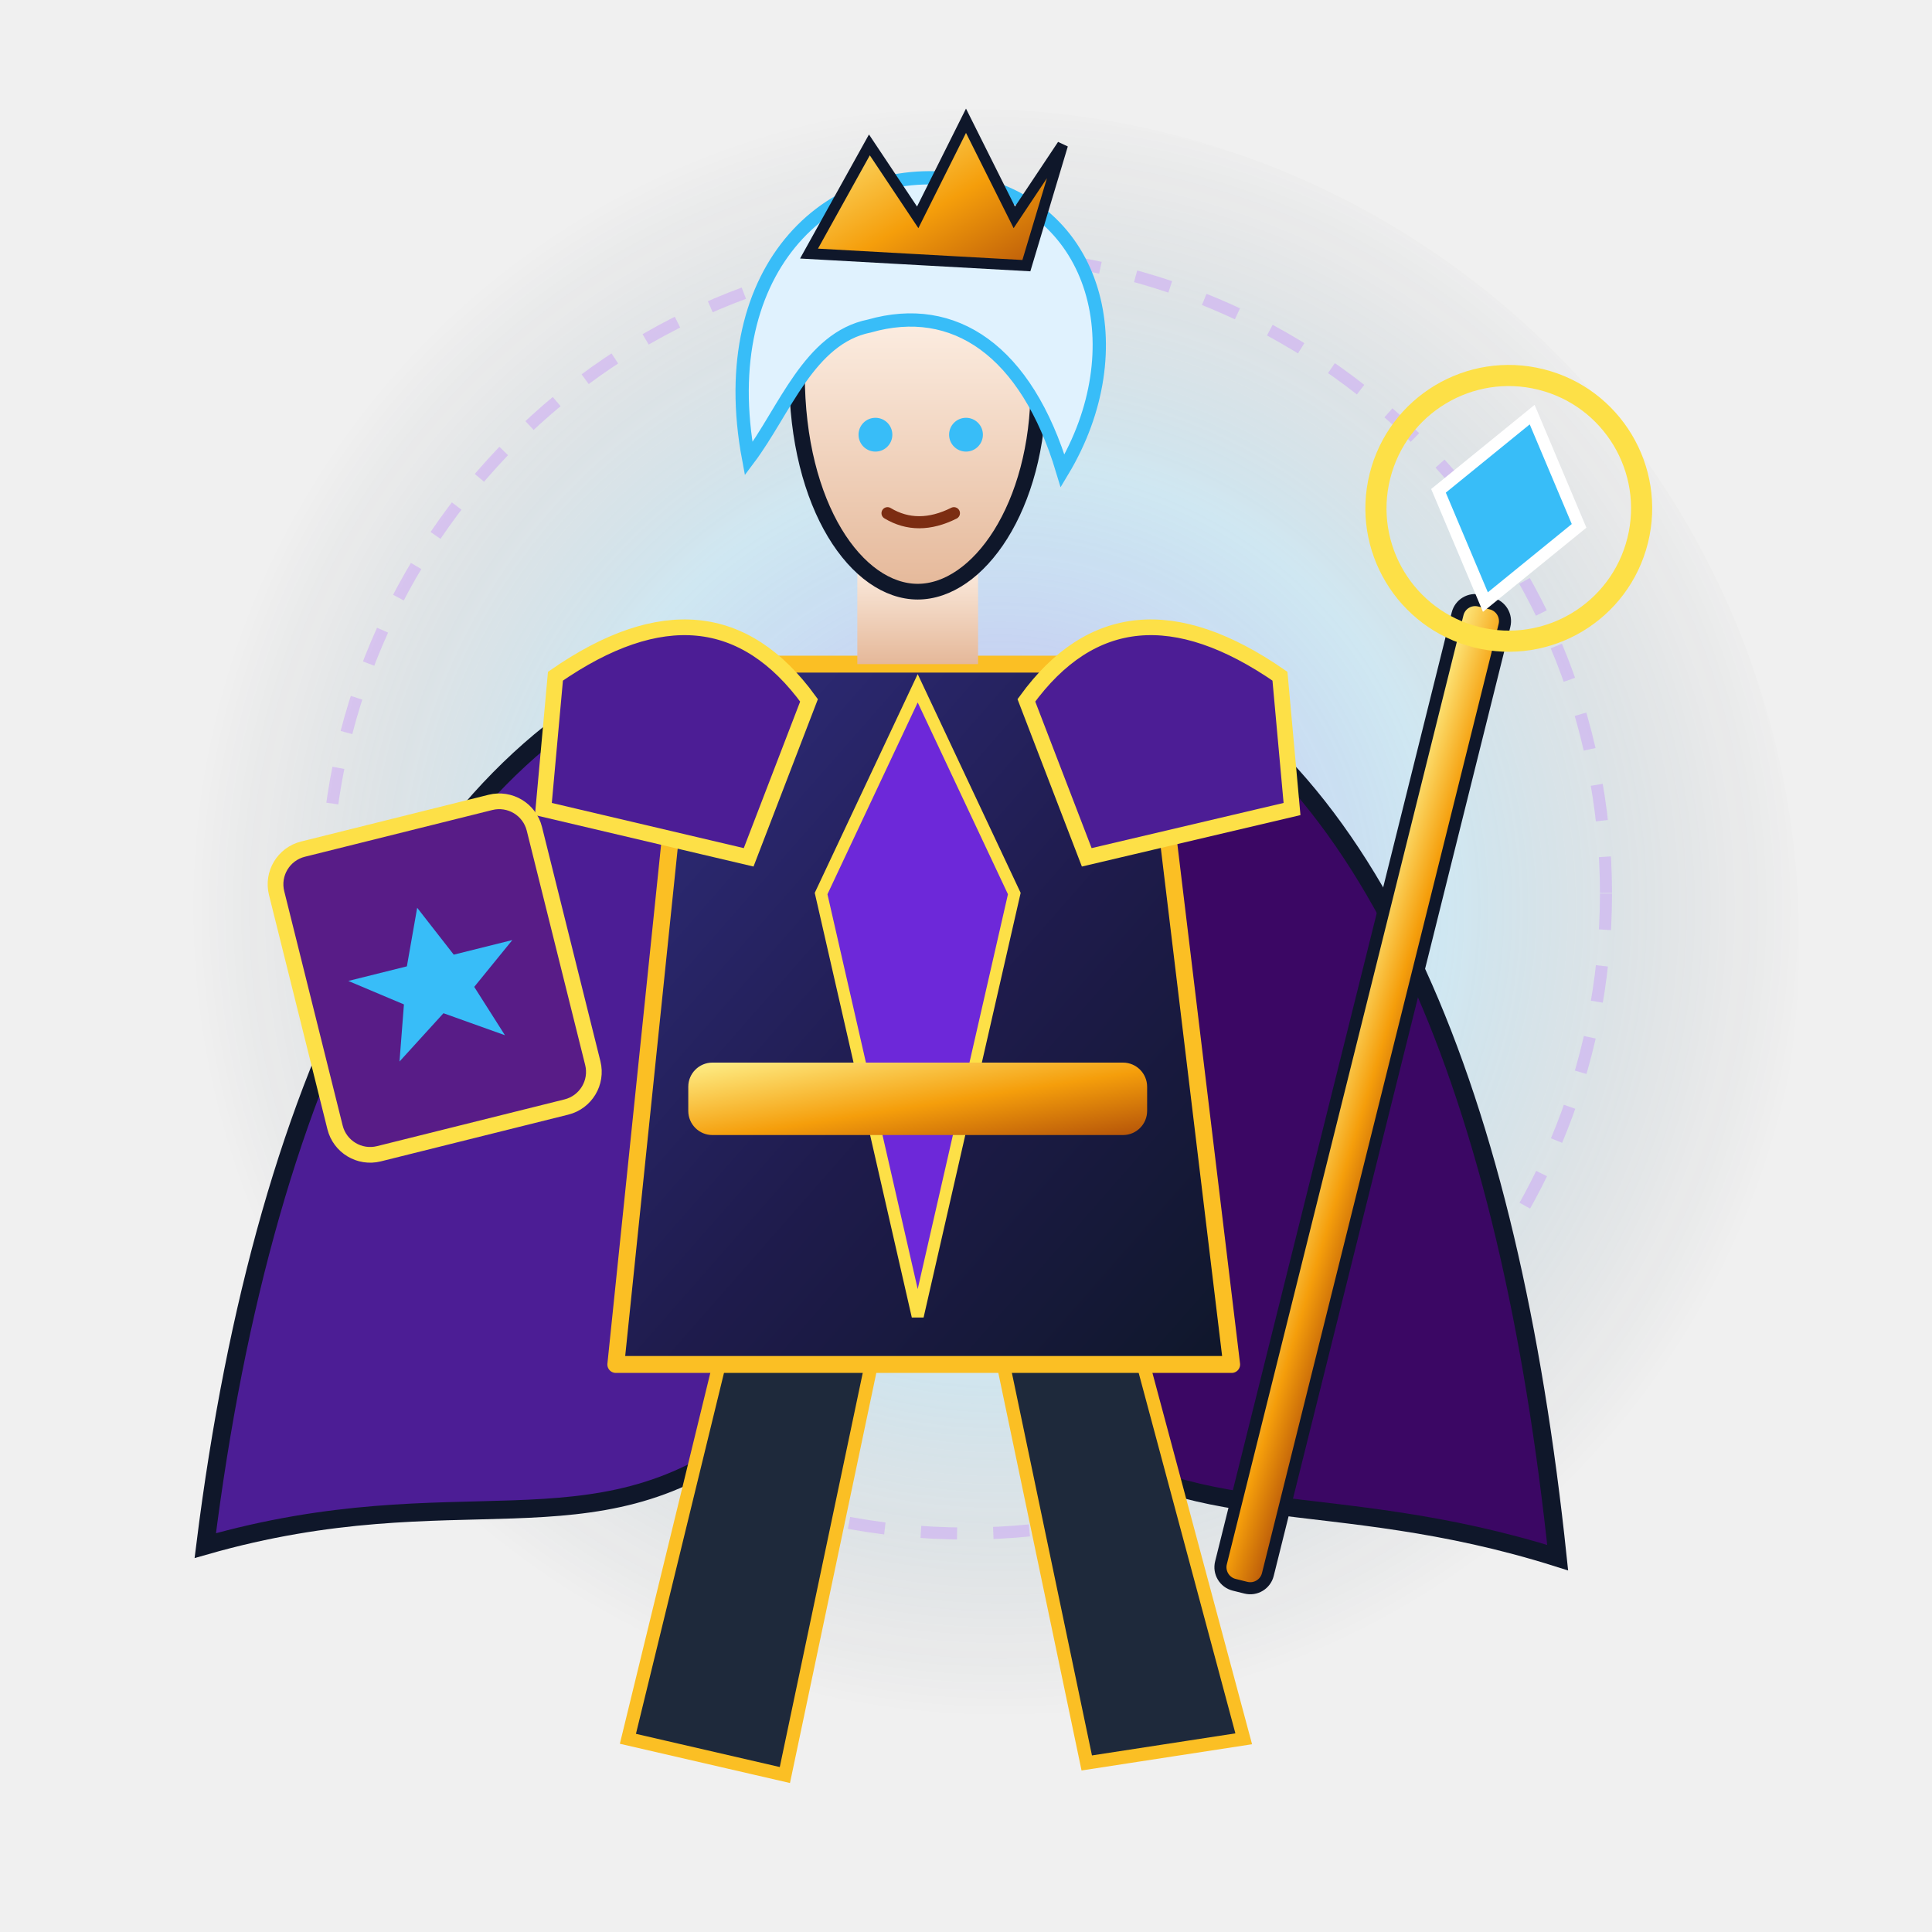
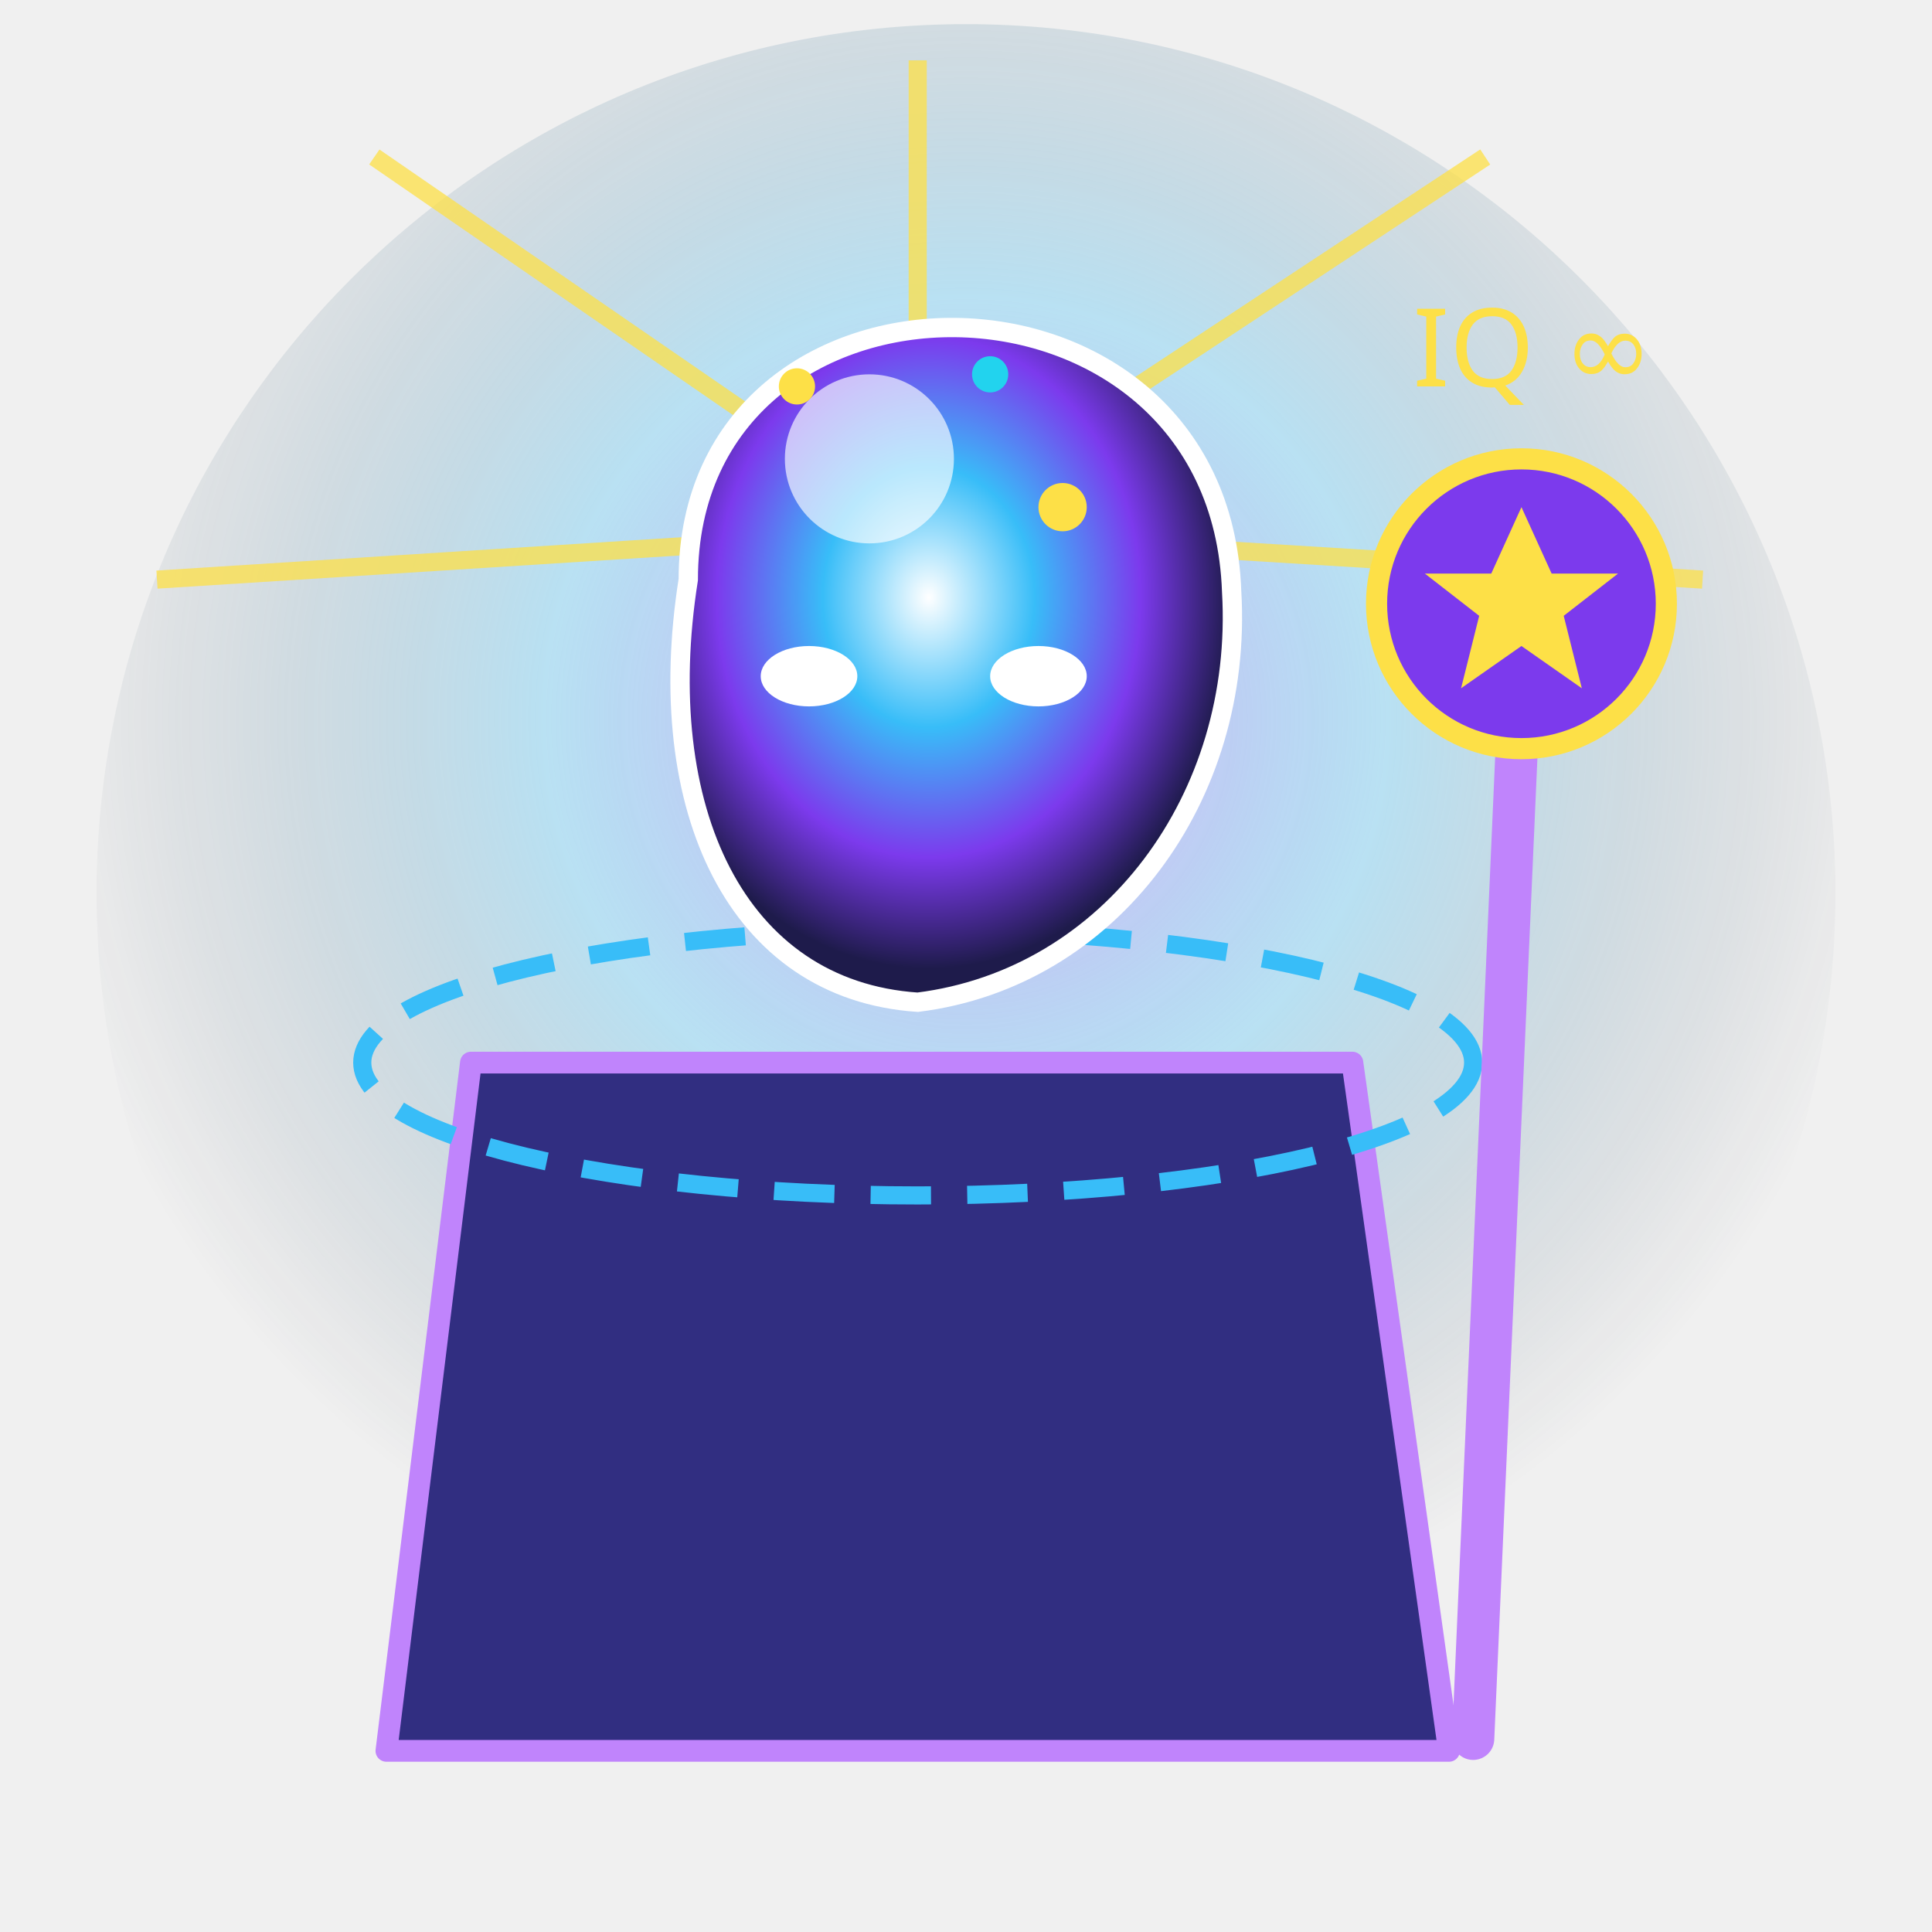
<svg xmlns="http://www.w3.org/2000/svg" viewBox="0 0 320 320" width="320" height="320">
  <defs>
-     <radialGradient id="zephyrAura" cx="52%" cy="48%" r="48%">
-       <stop offset="0%" stop-color="#a855f7" stop-opacity="0.45" />
-       <stop offset="55%" stop-color="#38bdf8" stop-opacity="0.18" />
-       <stop offset="100%" stop-color="#090d16" stop-opacity="0" />
+     <radialGradient id="galaxyAura" cx="50%" cy="40%" r="54%">
+       <stop offset="0%" stop-color="#e879f9" stop-opacity="0.65" />
+       <stop offset="45%" stop-color="#38bdf8" stop-opacity="0.3" />
+       <stop offset="100%" stop-color="#0f172a" stop-opacity="0" />
    </radialGradient>
-     <linearGradient id="astralRobe" x1="0" y1="0" x2="1" y2="1">
-       <stop offset="0%" stop-color="#312e81" />
-       <stop offset="55%" stop-color="#1e1b4b" />
-       <stop offset="100%" stop-color="#0f172a" />
-     </linearGradient>
-     <linearGradient id="goldTrim" x1="0" y1="0" x2="1" y2="1">
-       <stop offset="0%" stop-color="#fef08a" />
-       <stop offset="55%" stop-color="#f59e0b" />
-       <stop offset="100%" stop-color="#b45309" />
-     </linearGradient>
-     <linearGradient id="mageSkin" x1="0" y1="0" x2="0" y2="1">
-       <stop offset="0%" stop-color="#fef2e8" />
-       <stop offset="100%" stop-color="#e5b899" />
-     </linearGradient>
+     <radialGradient id="cosmosHead" cx="45%" cy="40%" r="55%">
+       <stop offset="0%" stop-color="#ffffff" />
+       <stop offset="35%" stop-color="#38bdf8" />
+       <stop offset="70%" stop-color="#7c3aed" />
+       <stop offset="100%" stop-color="#1e1b4b" />
+     </radialGradient>
  </defs>
-   <circle cx="160" cy="156" r="138" fill="url(#zephyrAura)" />
-   <circle cx="160" cy="148" r="106" fill="none" stroke="#c084fc" stroke-opacity="0.35" stroke-width="2" stroke-dasharray="6 6" />
-   <path d="M116 108 C72 122 44 176 34 256 C76 244 98 258 124 238 Z" fill="#4c1d95" stroke="#0f172a" stroke-width="3" />
-   <path d="M186 108 C228 126 250 182 258 258 C220 246 196 254 176 236 Z" fill="#3b0764" stroke="#0f172a" stroke-width="3" />
-   <path d="M124 206 L104 288 L130 294 L146 218 Z" fill="#1e293b" stroke="#fbbf24" stroke-width="2.2" />
-   <path d="M162 206 L180 292 L206 288 L184 206 Z" fill="#1e293b" stroke="#fbbf24" stroke-width="2.2" />
-   <path d="M114 110 L190 110 L204 226 L102 226 Z" fill="url(#astralRobe)" stroke="#fbbf24" stroke-width="2.8" stroke-linejoin="round" />
-   <polygon points="152,114 168,148 152,218 136,148" fill="#6d28d9" stroke="#fde047" stroke-width="2" />
-   <rect x="114" y="176" width="76" height="12" rx="4" fill="url(#goldTrim)" />
-   <path d="M92 112 Q118 94 134 116 L124 142 L90 134 Z" fill="#4c1d95" stroke="#fde047" stroke-width="2.6" />
-   <path d="M212 112 Q186 94 170 116 L180 142 L214 134 Z" fill="#4c1d95" stroke="#fde047" stroke-width="2.6" />
-   <rect x="142" y="92" width="20" height="18" fill="url(#mageSkin)" />
-   <path d="M132 62 C132 44 172 44 172 64 C172 84 162 98 152 98 C142 98 132 84 132 62 Z" fill="url(#mageSkin)" stroke="#0f172a" stroke-width="2.6" />
-   <circle cx="145" cy="72" r="2.8" fill="#38bdf8" />
-   <circle cx="160" cy="72" r="2.8" fill="#38bdf8" />
-   <path d="M147 85 Q152 88 158 85" fill="none" stroke="#7c2d12" stroke-width="2" stroke-linecap="round" />
-   <path d="M124 76 C118 44 138 26 160 30 C182 34 188 58 176 78 C170 58 158 50 144 54 C134 56 130 68 124 76 Z" fill="#e0f2fe" stroke="#38bdf8" stroke-width="2.2" />
-   <polygon points="134,42 144,24 152,36 160,20 168,36 176,24 170,44" fill="url(#goldTrim)" stroke="#0f172a" stroke-width="1.8" />
-   <g transform="translate(72, 162) rotate(-14)">
-     <rect x="-22" y="-26" width="44" height="52" rx="6" fill="#581c87" stroke="#fde047" stroke-width="2.6" />
-     <polygon points="0,-12 4,-3 14,-3 6,3 9,12 0,6 -9,12 -6,3 -14,-3 -4,-3" fill="#38bdf8" />
+   <circle cx="160" cy="148" r="144" fill="url(#galaxyAura)" />
+   <g stroke="#fde047" stroke-width="3" opacity="0.75">
+     <line x1="152" y1="88" x2="62" y2="26" />
+     <line x1="152" y1="88" x2="152" y2="10" />
+     <line x1="152" y1="88" x2="246" y2="26" />
+     <line x1="152" y1="88" x2="282" y2="96" />
+     <line x1="152" y1="88" x2="26" y2="96" />
  </g>
-   <g transform="translate(232, 156) rotate(14)">
-     <rect x="-4" y="-58" width="8" height="168" rx="3" fill="url(#goldTrim)" stroke="#0f172a" stroke-width="2" />
-     <circle cx="0" cy="-74" r="22" fill="none" stroke="#fde047" stroke-width="3.5" />
-     <polygon points="0,-90 12,-74 0,-58 -12,-74" fill="#38bdf8" stroke="#ffffff" stroke-width="2" />
-   </g>
+   <path d="M78 176 L224 176 L240 290 L64 290 Z" fill="#312e81" stroke="#c084fc" stroke-width="3.6" stroke-linejoin="round" />
+   <ellipse cx="152" cy="176" rx="92" ry="22" fill="none" stroke="#38bdf8" stroke-width="3" stroke-dasharray="10 6" />
+   <path d="M114 96 C114 40 202 40 204 98 C206 132 184 162 152 166 C122 164 108 134 114 96 Z" fill="url(#cosmosHead)" stroke="#ffffff" stroke-width="3.2" />
+   <circle cx="144" cy="76" r="14" fill="#ffffff" opacity="0.65" />
+   <circle cx="176" cy="84" r="4" fill="#fde047" />
+   <circle cx="132" cy="64" r="3" fill="#fde047" />
+   <circle cx="164" cy="62" r="3" fill="#22d3ee" />
+   <ellipse cx="134" cy="112" rx="8" ry="5" fill="#ffffff" />
+   <ellipse cx="172" cy="112" rx="8" ry="5" fill="#ffffff" />
+   <text x="234" y="64" font-family="Impact, sans-serif" font-size="18" fill="#fde047">IQ ∞</text>
+   <line x1="252" y1="106" x2="244" y2="288" stroke="#c084fc" stroke-width="7" stroke-linecap="round" />
+   <circle cx="252" cy="100" r="24" fill="#7c3aed" stroke="#fde047" stroke-width="3.5" />
+   <polygon points="252,84 257,95 268,95 259,102 262,114 252,107 242,114 245,102 236,95 247,95" fill="#fde047" />
</svg>
